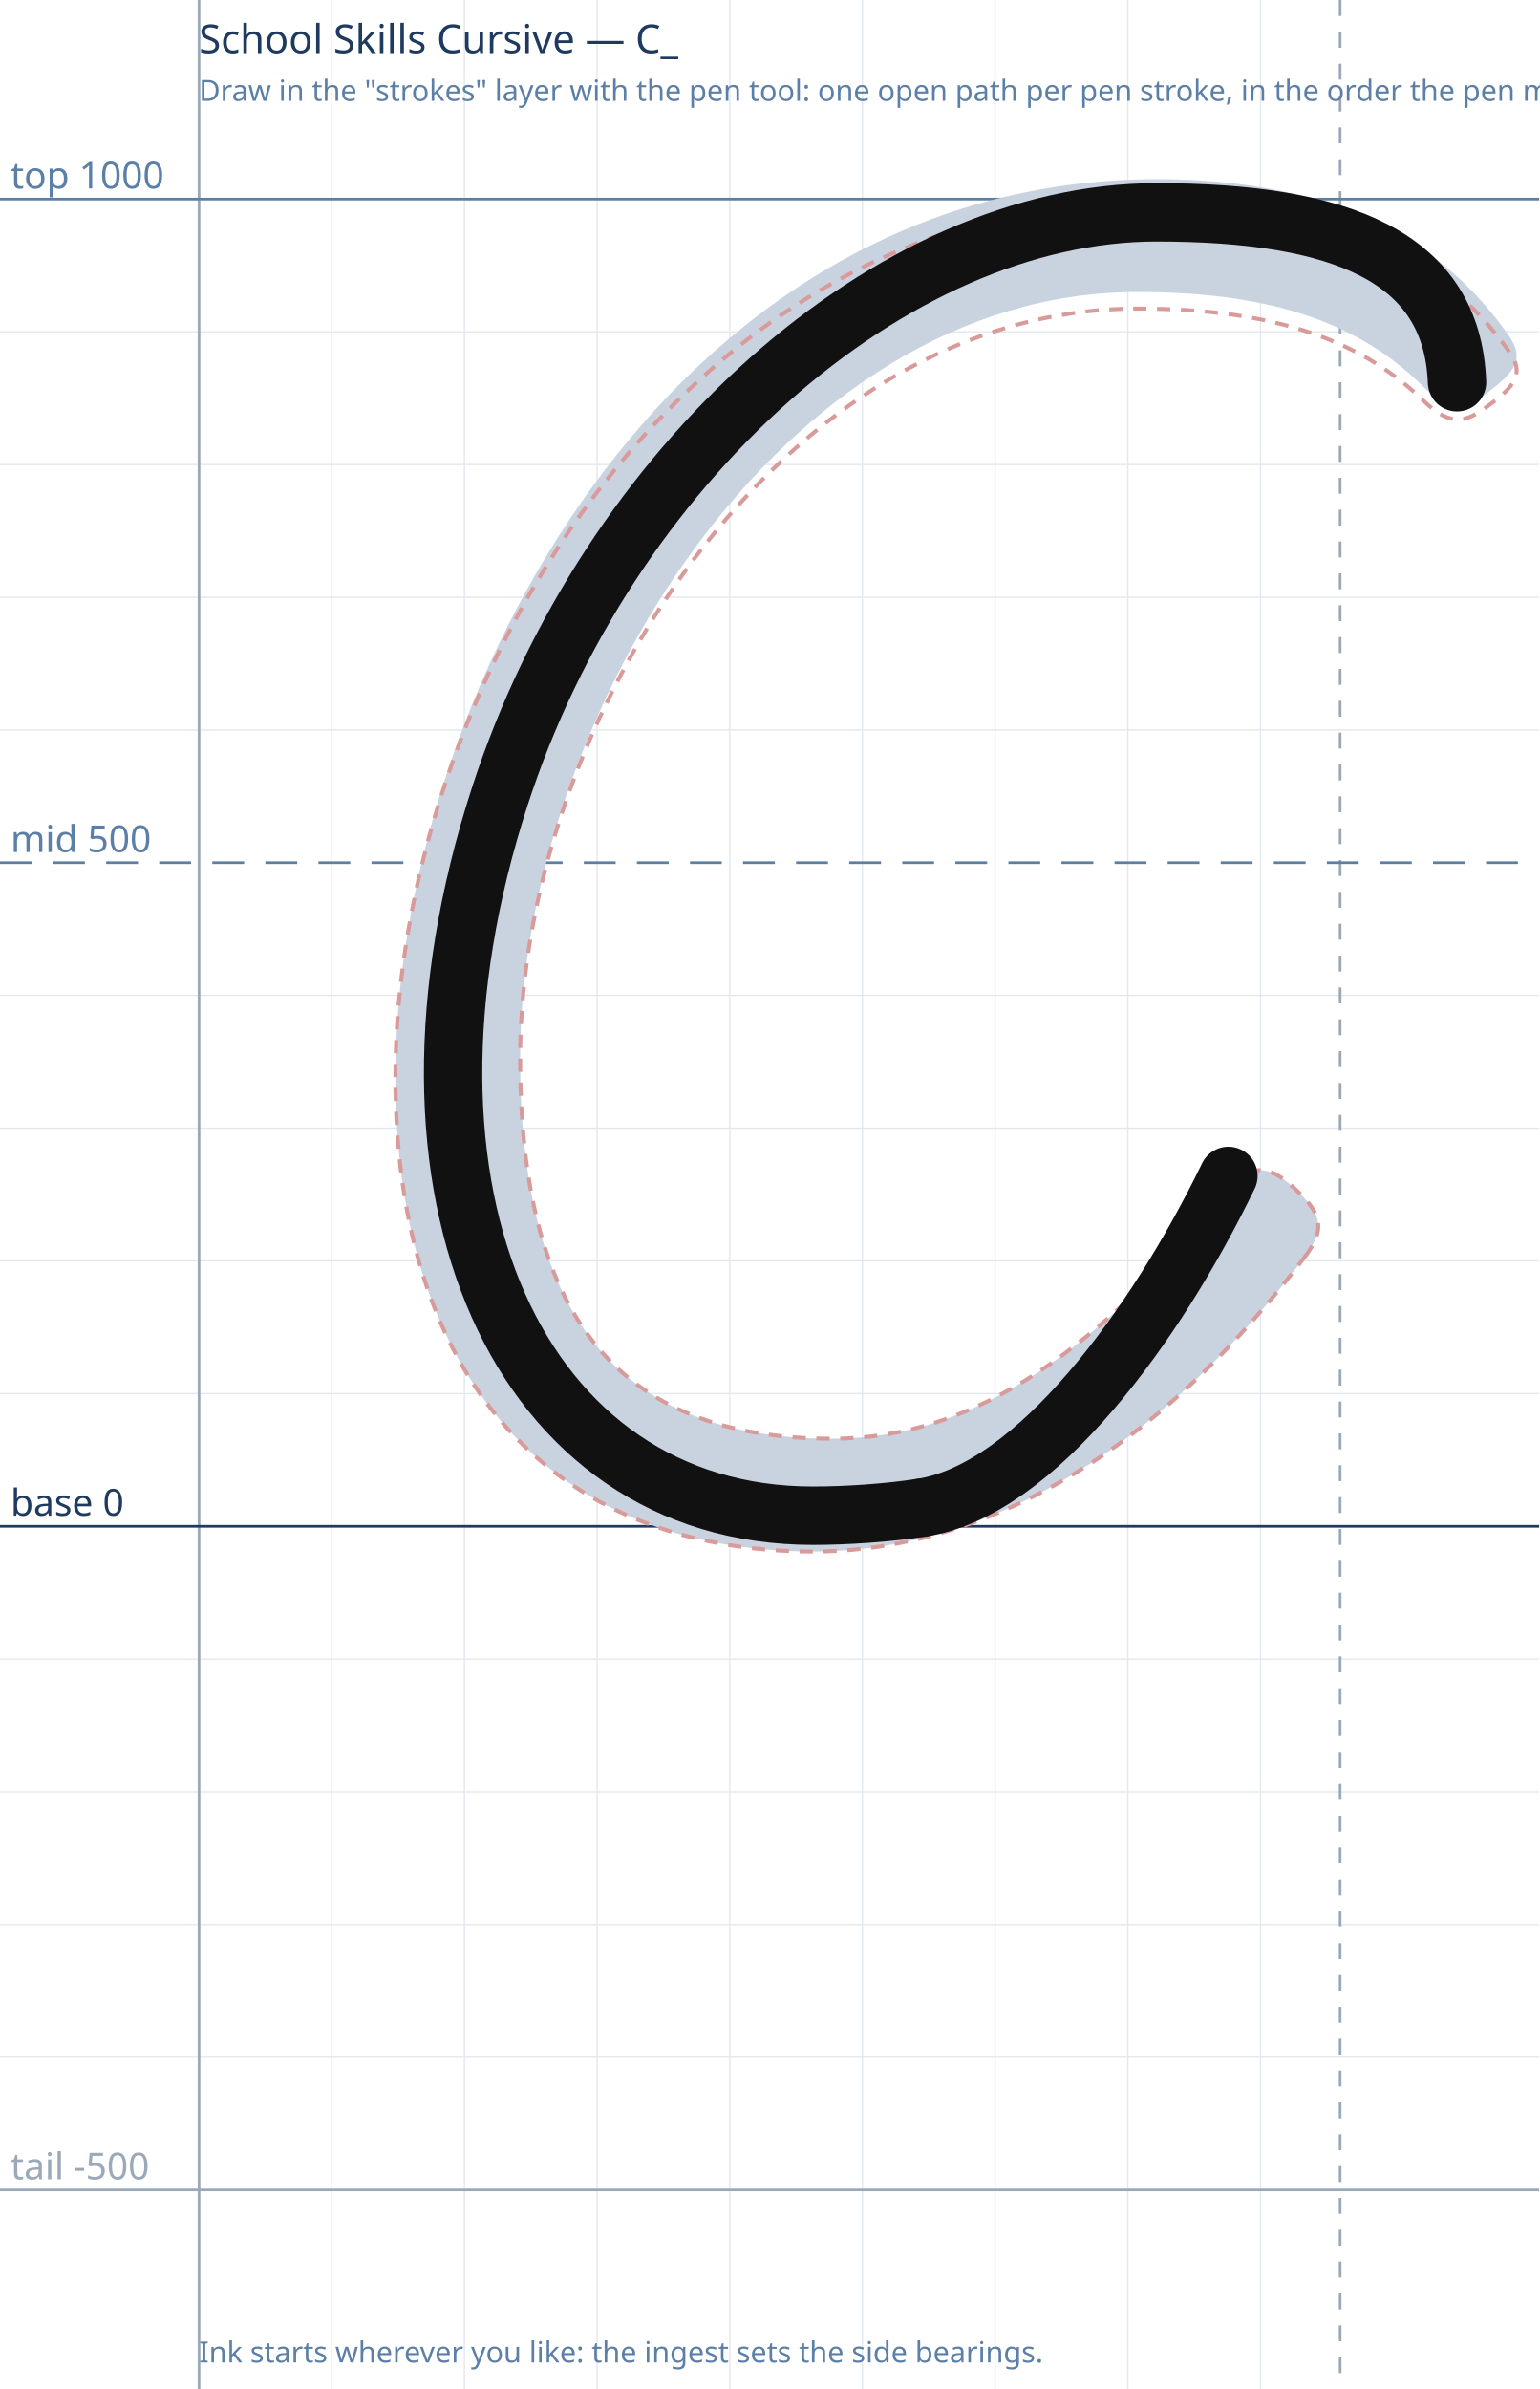
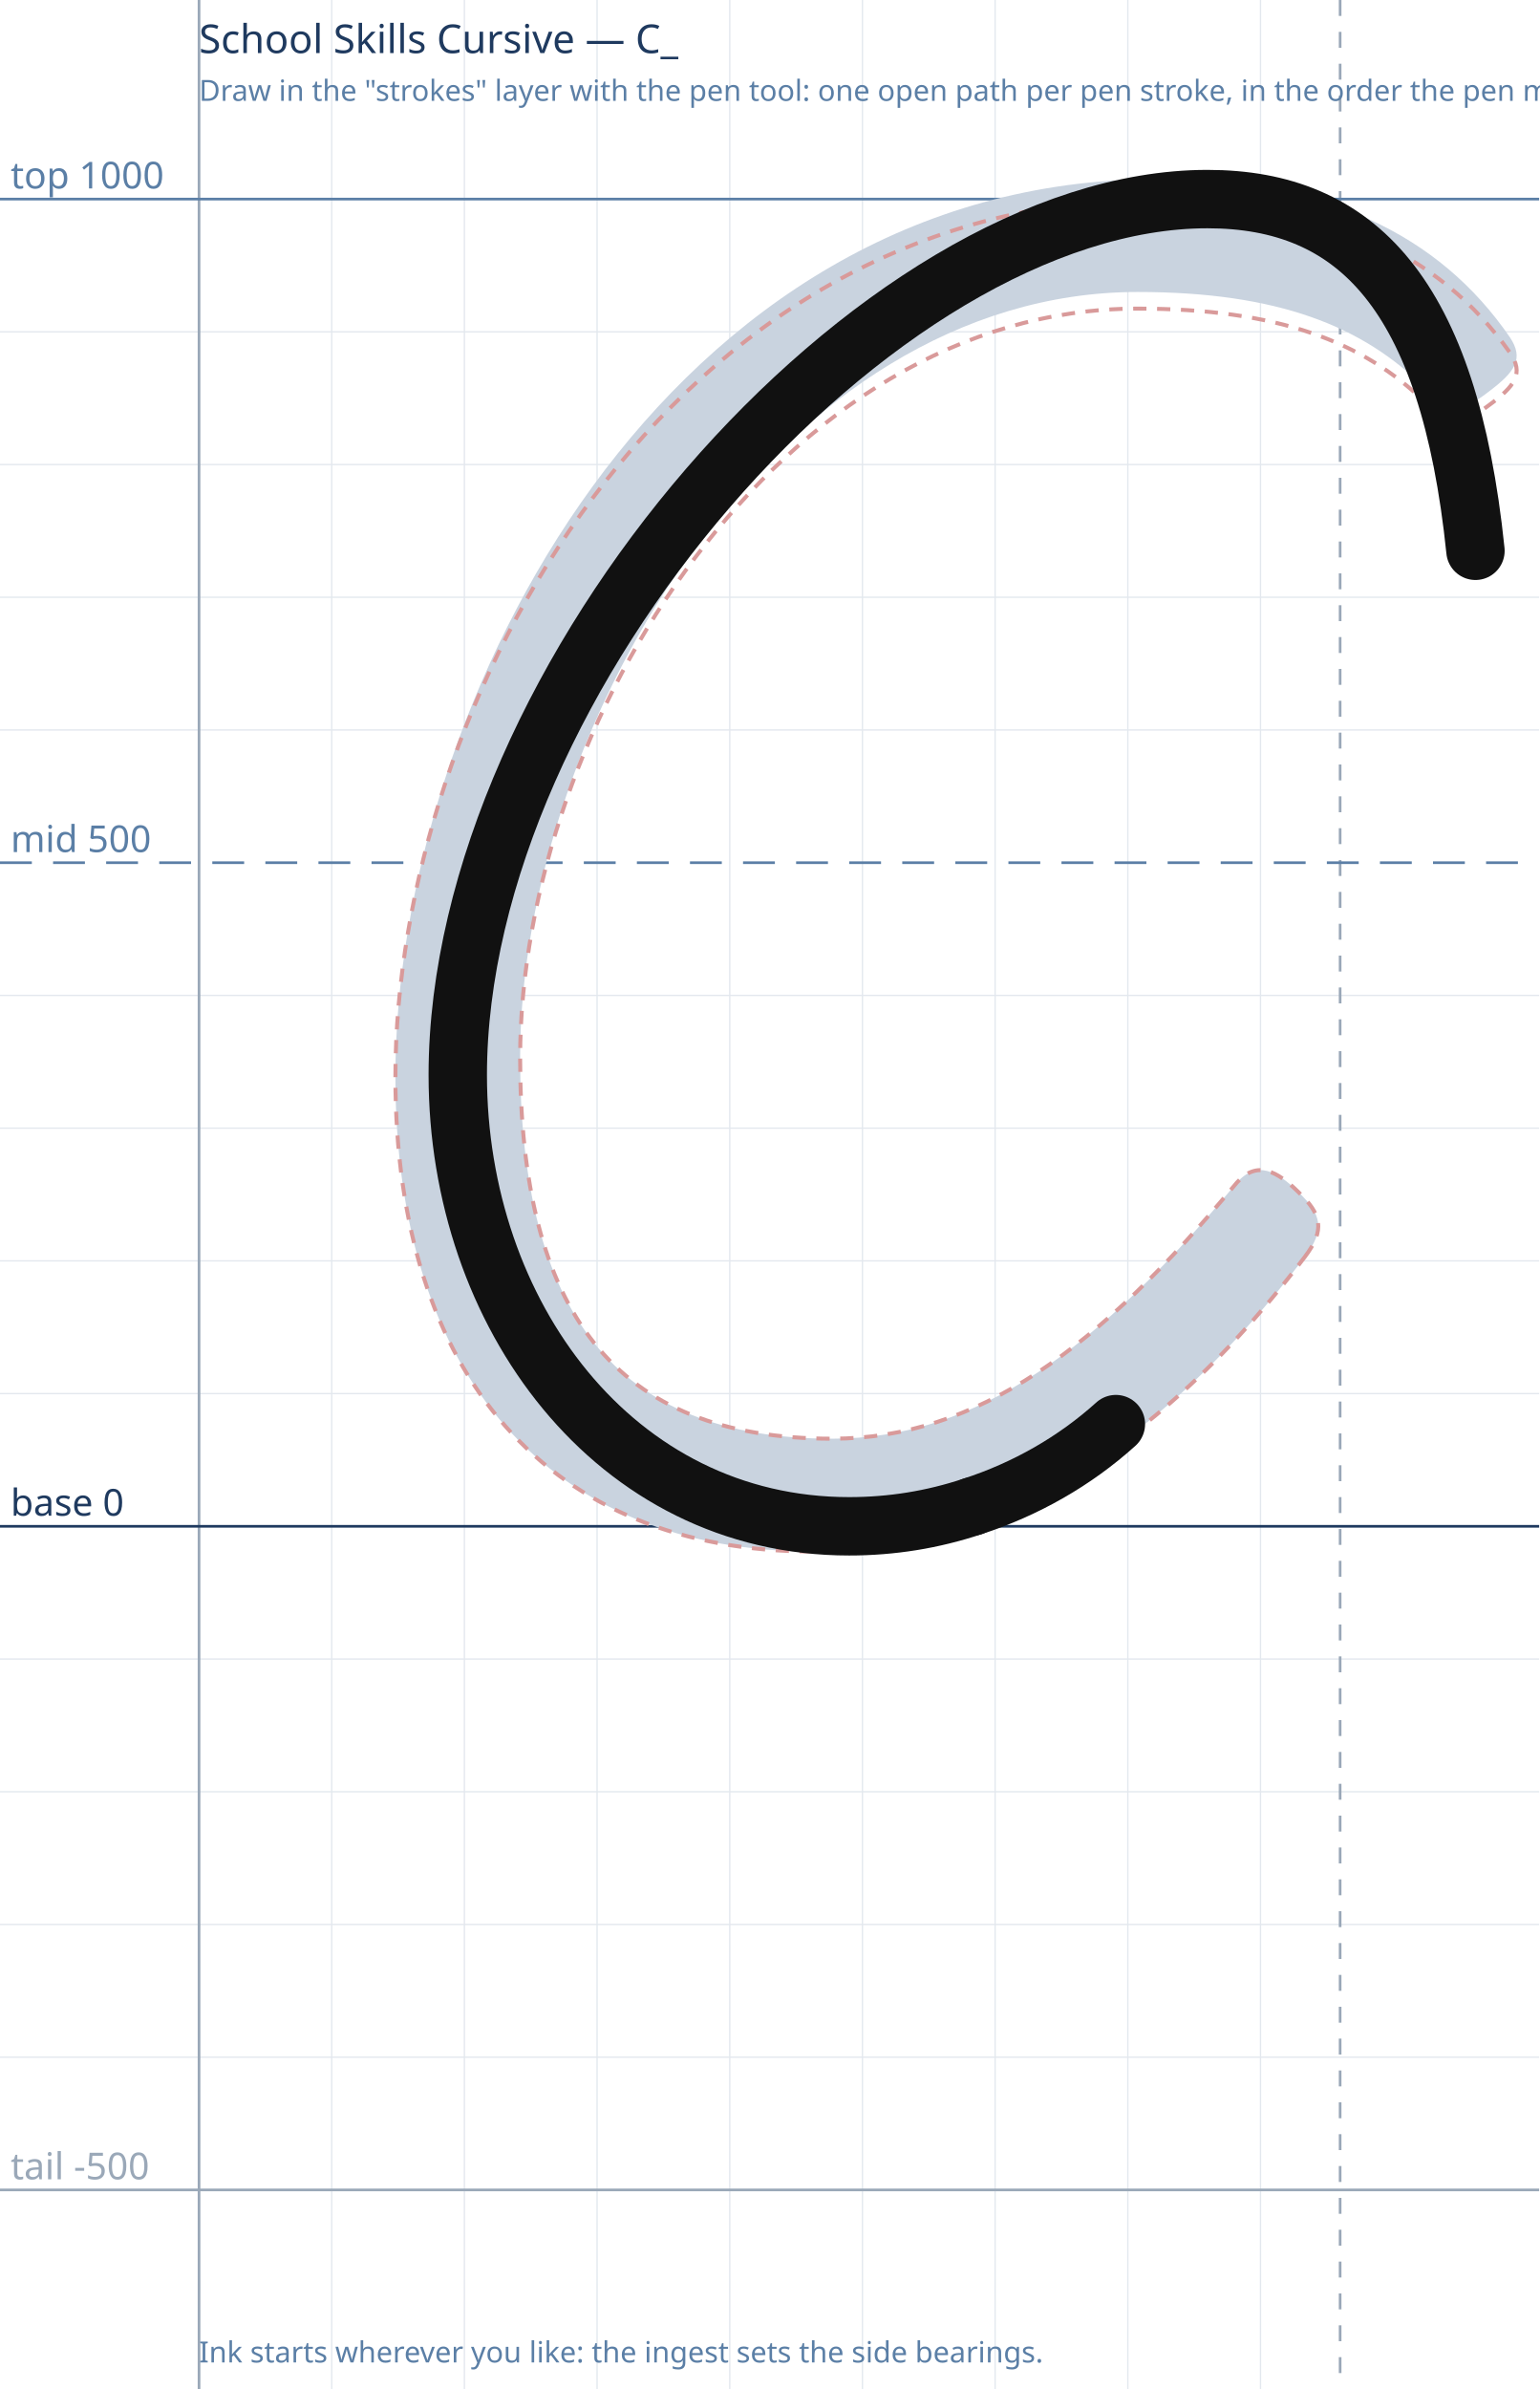
<svg xmlns="http://www.w3.org/2000/svg" width="580" height="900" viewBox="0 0 1160 1800" data-hand="cursive" data-glyph="C_" data-units="1000" data-origin="150" data-baseline="1150">
  <g id="ruling">
    <line x1="0" y1="1550" x2="1160" y2="1550" stroke="#e3e8ee" stroke-width="1" />
    <line x1="0" y1="1450" x2="1160" y2="1450" stroke="#e3e8ee" stroke-width="1" />
    <line x1="0" y1="1350" x2="1160" y2="1350" stroke="#e3e8ee" stroke-width="1" />
    <line x1="0" y1="1250" x2="1160" y2="1250" stroke="#e3e8ee" stroke-width="1" />
    <line x1="0" y1="1050" x2="1160" y2="1050" stroke="#e3e8ee" stroke-width="1" />
    <line x1="0" y1="950" x2="1160" y2="950" stroke="#e3e8ee" stroke-width="1" />
    <line x1="0" y1="850" x2="1160" y2="850" stroke="#e3e8ee" stroke-width="1" />
    <line x1="0" y1="750" x2="1160" y2="750" stroke="#e3e8ee" stroke-width="1" />
    <line x1="0" y1="550" x2="1160" y2="550" stroke="#e3e8ee" stroke-width="1" />
    <line x1="0" y1="450" x2="1160" y2="450" stroke="#e3e8ee" stroke-width="1" />
    <line x1="0" y1="350" x2="1160" y2="350" stroke="#e3e8ee" stroke-width="1" />
    <line x1="0" y1="250" x2="1160" y2="250" stroke="#e3e8ee" stroke-width="1" />
    <line x1="150" y1="0" x2="150" y2="1800" stroke="#e3e8ee" stroke-width="1" />
    <line x1="250" y1="0" x2="250" y2="1800" stroke="#e3e8ee" stroke-width="1" />
    <line x1="350" y1="0" x2="350" y2="1800" stroke="#e3e8ee" stroke-width="1" />
    <line x1="450" y1="0" x2="450" y2="1800" stroke="#e3e8ee" stroke-width="1" />
    <line x1="550" y1="0" x2="550" y2="1800" stroke="#e3e8ee" stroke-width="1" />
    <line x1="650" y1="0" x2="650" y2="1800" stroke="#e3e8ee" stroke-width="1" />
    <line x1="750" y1="0" x2="750" y2="1800" stroke="#e3e8ee" stroke-width="1" />
    <line x1="850" y1="0" x2="850" y2="1800" stroke="#e3e8ee" stroke-width="1" />
    <line x1="950" y1="0" x2="950" y2="1800" stroke="#e3e8ee" stroke-width="1" />
    <line x1="150" y1="0" x2="150" y2="1800" stroke="#9aa8b8" stroke-width="2" />
    <line x1="1010" y1="0" x2="1010" y2="1800" stroke="#9aa8b8" stroke-width="2" stroke-dasharray="12 12" />
    <line x1="0" y1="150" x2="1160" y2="150" stroke="#5b7fa6" stroke-width="2" />
    <text x="8" y="142" font-family="sans-serif" font-size="28" fill="#5b7fa6">top 1000</text>
    <line x1="0" y1="650" x2="1160" y2="650" stroke="#5b7fa6" stroke-width="2" stroke-dasharray="24 16" />
    <text x="8" y="642" font-family="sans-serif" font-size="28" fill="#5b7fa6">mid 500</text>
    <line x1="0" y1="1150" x2="1160" y2="1150" stroke="#1f3a5f" stroke-width="2" />
    <text x="8" y="1142" font-family="sans-serif" font-size="28" fill="#1f3a5f">base 0</text>
    <line x1="0" y1="1650" x2="1160" y2="1650" stroke="#9aa8b8" stroke-width="2" />
    <text x="8" y="1642" font-family="sans-serif" font-size="28" fill="#9aa8b8">tail -500</text>
  </g>
  <g id="outline-body">
    <path d="M 983.4 947 C 999 926.4 996 915 978.6 898.2 C 962.6 882.4 947.4 874 932.2 891 C 828.4 1016 736.2 1084 627.2 1084 C 462.8 1084 392 987.8 392 797.2 C 392 542.2 588 220 857.4 220 C 963 220 1027.6 245.8 1074.2 292.8 C 1093 310.8 1104 309.2 1121.6 295.4 C 1142.2 280 1148.6 270.2 1138 254.2 C 1084.6 176.4 998.2 135 872 135 C 503 135 298 526.8 298 811.4 C 298 1036.8 414.4 1169 613 1169 C 714.4 1169 850.8 1121.8 983.4 947 Z" fill="#c9d3df" fill-rule="evenodd" />
  </g>
  <g id="outline-reach">
    <path d="M 983.4 947 C 999 926.4 996 915 978.6 898.2 C 962.6 882.4 947.4 874 932.2 891 C 828.4 1016 736.2 1084 627.2 1084 C 462.8 1084 392 987.8 392 797.2 C 392 545.34 588 232.524 857.4 232.524 C 963 232.524 1027.6 257.573 1074.2 303.204 C 1093 320.68 1104 319.126 1121.6 305.728 C 1142.2 290.777 1148.6 281.262 1138 265.728 C 1084.6 190.194 998.2 150 872 150 C 503 150 298 530.388 298 811.4 C 298 1036.8 414.4 1169 613 1169 C 714.4 1169 850.8 1121.8 983.4 947 Z" fill="none" stroke="#d99a9a" stroke-width="3" stroke-dasharray="10 8" fill-rule="evenodd" />
  </g>
  <g id="notes">
    <text x="150" y="40" font-family="sans-serif" font-size="30" fill="#1f3a5f">School Skills Cursive — C_</text>
    <text x="150" y="76" font-family="sans-serif" font-size="22" fill="#5b7fa6">Draw in the "strokes" layer with the pen tool: one open path per pen stroke, in the order the pen makes them. Grey is the shape; red dashes are how far the tall or hanging part goes.</text>
    <text x="150" y="1780" font-family="sans-serif" font-size="22" fill="#5b7fa6">Ink starts wherever you like: the ingest sets the side bearings.</text>
  </g>
  <g id="strokes">
-     <path id="body" d="M 1098.1 288 C 1094.6 194 1011.7 160 871.7 160 C 671.7 160 457.9 350 376.7 600 C 279.2 900 392.6 1142 612.6 1142 C 637.6 1142 668.2 1140 694.5 1136" fill="none" stroke="#111" stroke-width="44" stroke-linecap="round" stroke-linejoin="round" />
-     <path id="tail" d="M 694.5 1136 C 780.8 1122.9 871.2 998.5 925.8 886" fill="none" stroke="#111" stroke-width="44" stroke-linecap="round" stroke-linejoin="round" />
+     <path id="body" d="M 1112 415 C 1092 221 1022 150 910 150 C 660 150 345 510 345 810 C 345 990 463 1150 640 1150 C 672 1150 703 1145 733 1135" fill="none" stroke="#111" stroke-width="44" stroke-linecap="round" stroke-linejoin="round" />
+     <path id="tail" d="M 733 1135 C 773 1122 810 1101 841 1073" fill="none" stroke="#111" stroke-width="44" stroke-linecap="round" stroke-linejoin="round" />
  </g>
</svg>
